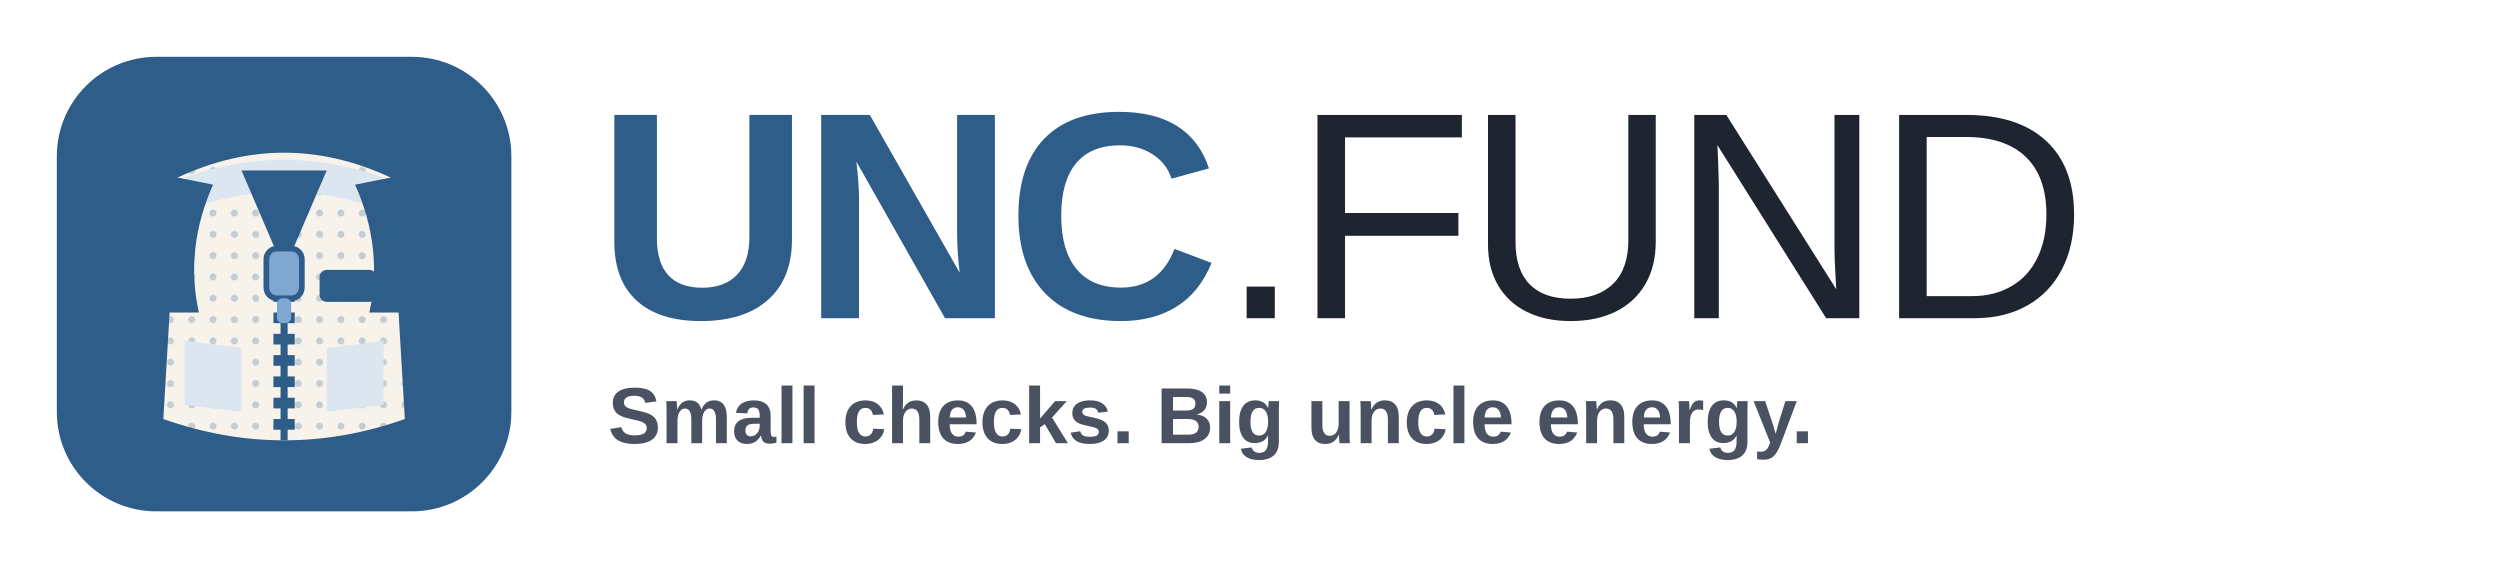
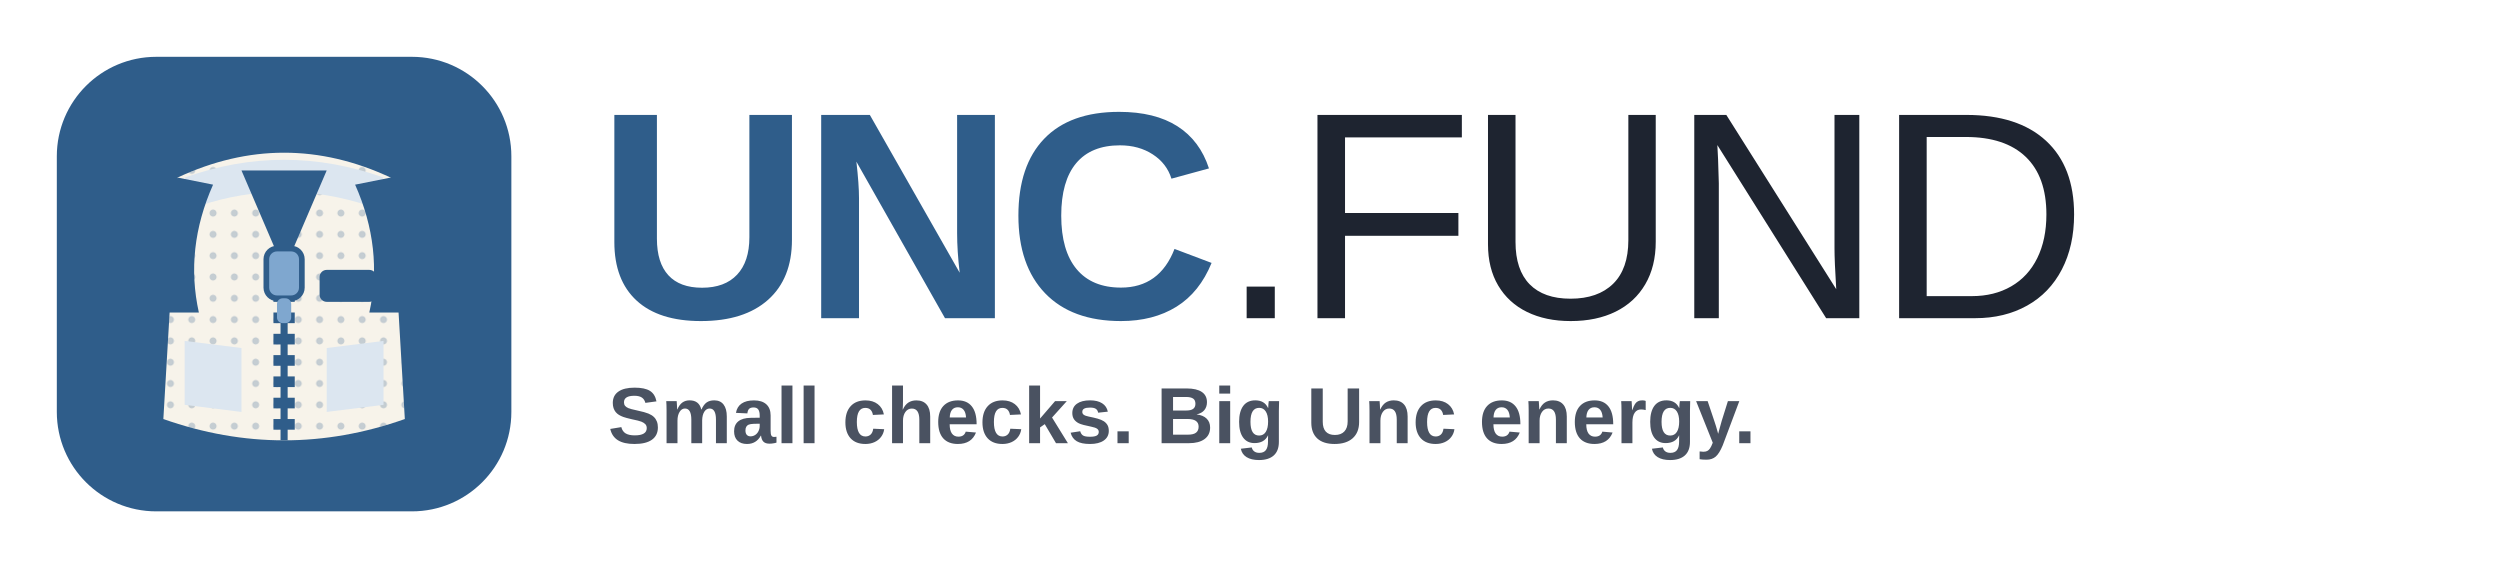
<svg xmlns="http://www.w3.org/2000/svg" viewBox="0 0 880 200" width="880" height="200" role="img" aria-label="Unc.Fund lockup">
  <defs>
    <pattern id="fleece-lk" width="3" height="3" patternUnits="userSpaceOnUse">
      <circle cx="1" cy="1" r=".5" fill="#2F5D8A" opacity=".25" />
    </pattern>
  </defs>
  <g transform="translate(20 20) scale(2.5)">
    <rect width="64" height="64" rx="14" fill="#2F5D8A" />
    <path d="M17 17 Q32 10 47 17 L49 51 Q32 57 15 51 Z" fill="#F7F3EA" />
    <path d="M17 17 Q32 10 47 17 L49 51 Q32 57 15 51 Z" fill="url(#fleece-lk)" />
    <path d="M18 17 Q32 12 46 17 L44 21 Q32 17 20 21 Z" fill="#DCE6F0" />
    <path d="M17 17 Q12 26 15 36 L20 36 Q18 27 22 18 Z" fill="#2F5D8A" />
    <path d="M47 17 Q52 26 49 36 L44 36 Q46 27 42 18 Z" fill="#2F5D8A" />
    <path d="M26 16 L32 30 L38 16 Z" fill="#2F5D8A" />
    <line x1="32" y1="30" x2="32" y2="54" stroke="#2F5D8A" stroke-width="3" stroke-dasharray="1.5 1.5" />
    <line x1="32" y1="30" x2="32" y2="54" stroke="#2F5D8A" stroke-width="1" />
    <rect x="29.5" y="27" width="5" height="7" rx="1.5" fill="#7FA7CF" stroke="#2F5D8A" stroke-width=".8" />
    <rect x="31" y="34" width="2" height="3.5" rx=".8" fill="#7FA7CF" />
    <path d="M18 40 L26 41 L26 50 L18 49 Z" fill="#DCE6F0" />
    <path d="M38 41 L46 40 L46 49 L38 50 Z" fill="#DCE6F0" />
    <rect x="37" y="30" width="8" height="4.5" rx="1" fill="#2F5D8A" />
  </g>
  <text x="210" y="112" font-family="Fredoka, 'Source Sans 3', Arial, sans-serif" font-size="104" font-weight="700" letter-spacing="-3" fill="#2F5D8A">UNC<tspan font-weight="500" fill="#1E2430">.FUND</tspan>
  </text>
-   <text x="214" y="156" font-family="Fredoka, Arial, sans-serif" font-size="28" font-weight="600" fill="#4A5261">Small checks. Big uncle energy.</text>
+   <text x="214" y="156" font-family="Fredoka, Arial, sans-serif" font-size="28" font-weight="600" fill="#4A5261">Small checks. Big Unc energy.</text>
</svg>
